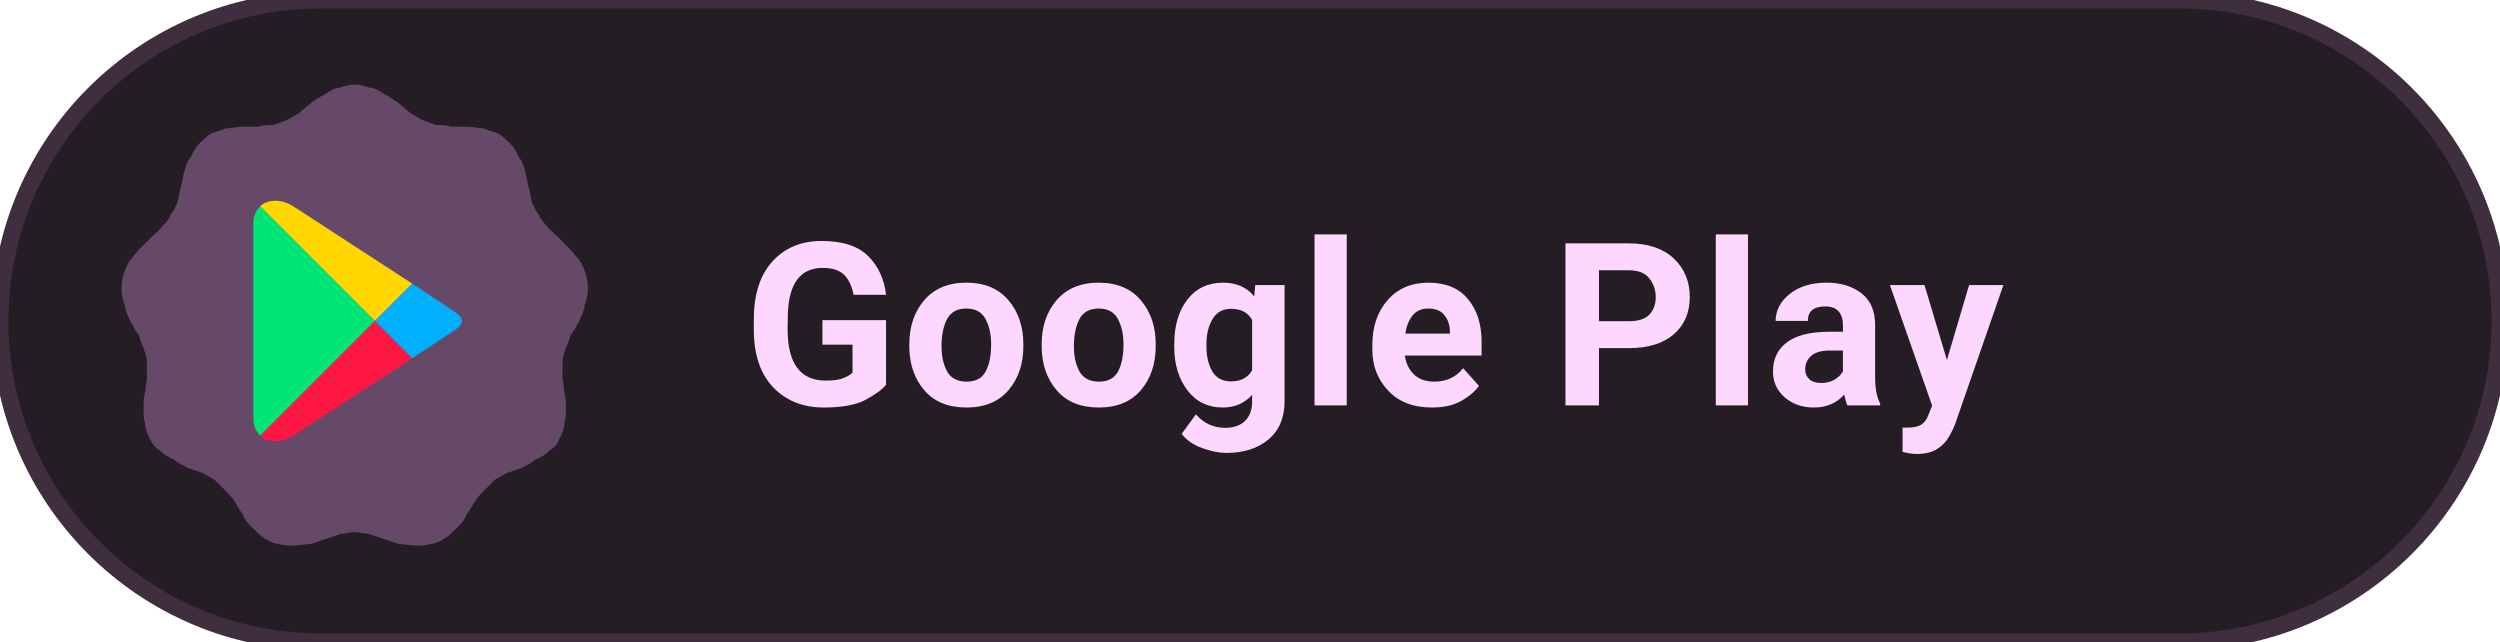
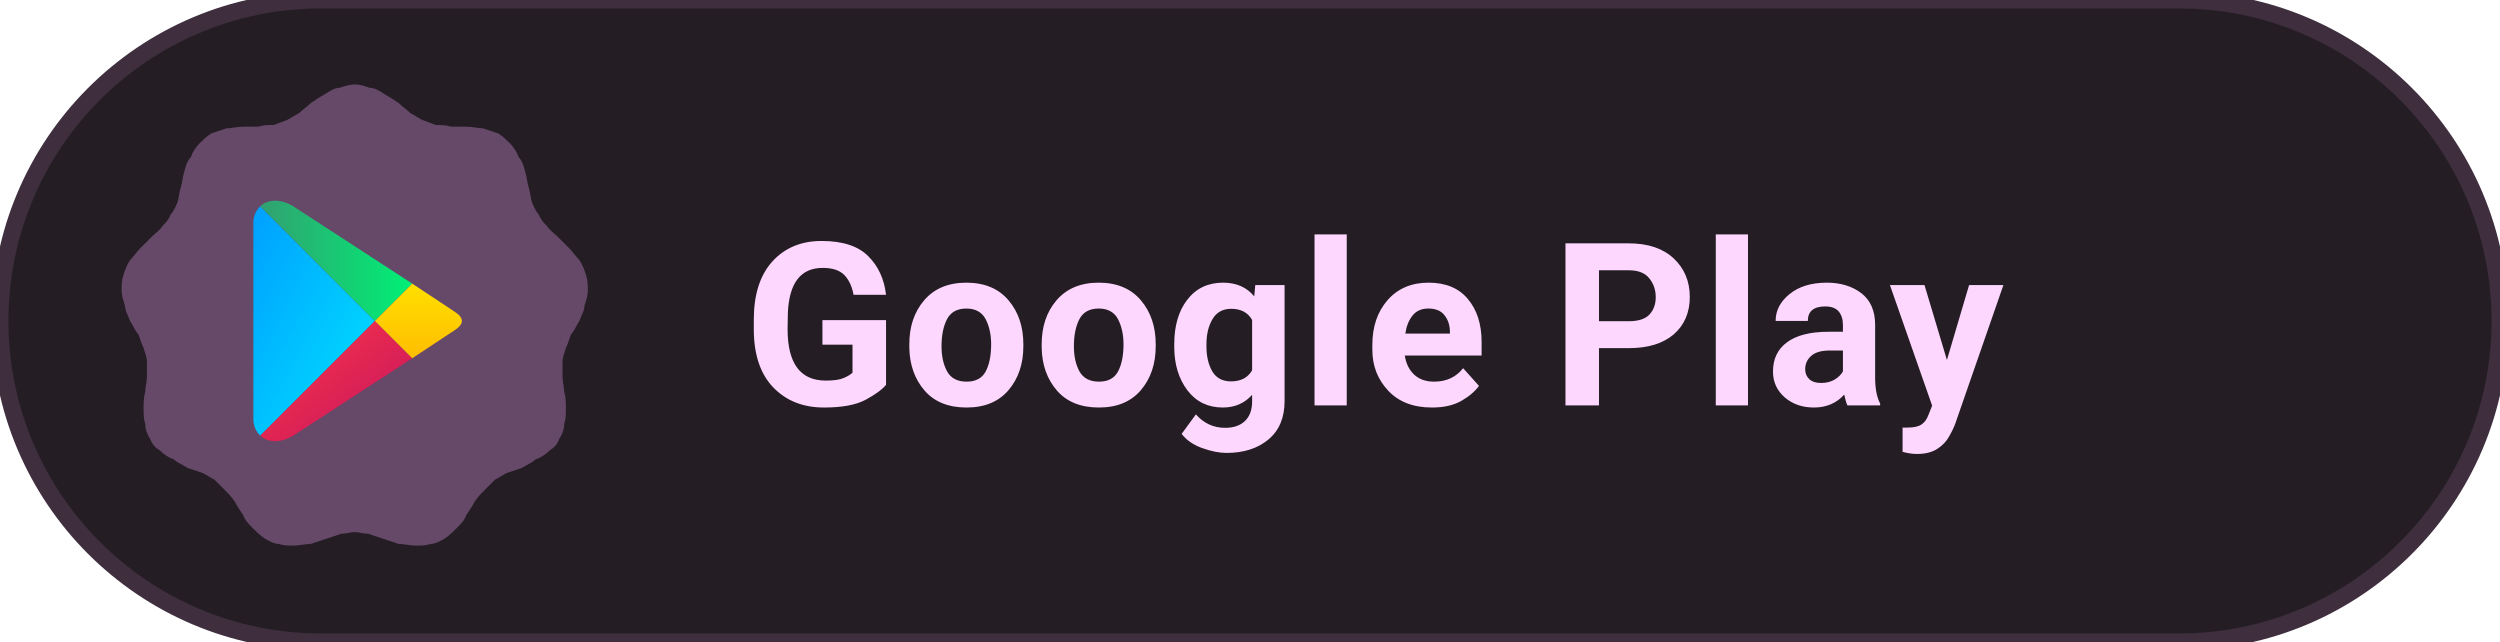
<svg xmlns="http://www.w3.org/2000/svg" width="148" height="38" viewBox="0 0 148 38">
  <defs>
+     <linearGradient id="gpB" x1="0" y1="0" x2="1" y2="1">
+       <stop offset="0" stop-color="#00A0FF" />
+       <stop offset="1" stop-color="#00E3FF" />
+     </linearGradient>
+     <linearGradient id="gpG" x1="0" y1="0" x2="1" y2="0">
+       <stop offset="0" stop-color="#32A071" />
+       <stop offset="1" stop-color="#00F076" />
+     </linearGradient>
+     <linearGradient id="gpY" x1="0" y1="0" x2="0" y2="1">
+       <stop offset="0" stop-color="#FFE000" />
+       <stop offset="1" stop-color="#FFBD00" />
+     </linearGradient>
+     <linearGradient id="gpR" x1="0" y1="0" x2="1" y2="1">
+       <stop offset="0" stop-color="#FF3A44" />
+       <stop offset="1" stop-color="#C31162" />
+     </linearGradient>
    <style>
      .label { font-family: system-ui, -apple-system, 'Segoe UI', Roboto, Helvetica, Arial, sans-serif; font-size: 13.5px; font-weight: 600; letter-spacing: 0.2px; }
    </style>
  </defs>
  <path d="M19,0H129A19,19 0 0 1 148,19V19A19,19 0 0 1 129,38H19A19,19 0 0 1 0,19V19A19,19 0 0 1 19,0Z" fill="#241e24" stroke="#3e2e3e" stroke-width="1" />
  <path d="M34.3,19.0C34.1,19.3 34.0,19.6 33.8,19.8C33.7,20.1 33.6,20.4 33.5,20.6C33.4,20.9 33.3,21.2 33.3,21.4C33.3,21.7 33.3,22.0 33.3,22.3C33.3,22.6 33.4,22.9 33.4,23.2C33.5,23.5 33.5,23.9 33.5,24.2C33.5,24.5 33.5,24.8 33.4,25.1C33.4,25.4 33.3,25.7 33.1,26.0C33.0,26.3 32.8,26.5 32.5,26.7C32.3,26.9 32.0,27.1 31.7,27.2C31.5,27.4 31.2,27.5 30.9,27.7C30.6,27.8 30.3,27.9 30.0,28.0C29.8,28.1 29.5,28.3 29.3,28.4C29.1,28.6 28.9,28.8 28.7,29.0C28.5,29.2 28.3,29.4 28.1,29.7C28.0,29.9 27.8,30.2 27.6,30.5C27.5,30.8 27.3,31.0 27.0,31.3C26.8,31.5 26.6,31.7 26.3,31.9C26.1,32.0 25.8,32.2 25.5,32.2C25.2,32.3 24.9,32.3 24.6,32.3C24.3,32.3 23.9,32.2 23.6,32.2C23.3,32.1 23.0,32.0 22.7,31.9C22.4,31.8 22.1,31.7 21.8,31.6C21.5,31.6 21.3,31.5 21.0,31.5C20.7,31.5 20.5,31.6 20.2,31.6C19.9,31.7 19.6,31.8 19.3,31.9C19.0,32.0 18.7,32.1 18.4,32.2C18.1,32.2 17.7,32.3 17.4,32.3C17.1,32.3 16.8,32.3 16.5,32.2C16.2,32.2 15.9,32.0 15.7,31.9C15.4,31.7 15.2,31.5 15.0,31.3C14.7,31.0 14.5,30.8 14.4,30.5C14.2,30.2 14.0,29.9 13.9,29.7C13.7,29.4 13.5,29.2 13.3,29.0C13.1,28.8 12.9,28.6 12.7,28.4C12.5,28.3 12.2,28.1 12.0,28.0C11.7,27.9 11.4,27.8 11.1,27.7C10.8,27.5 10.5,27.4 10.3,27.2C10.0,27.1 9.7,26.9 9.5,26.7C9.2,26.5 9.0,26.3 8.9,26.0C8.7,25.7 8.6,25.4 8.6,25.1C8.5,24.8 8.5,24.5 8.5,24.2C8.5,23.9 8.5,23.5 8.6,23.2C8.6,22.9 8.7,22.6 8.7,22.3C8.7,22.0 8.7,21.7 8.7,21.4C8.7,21.2 8.6,20.9 8.5,20.6C8.4,20.4 8.3,20.1 8.2,19.8C8.0,19.6 7.9,19.3 7.7,19.0C7.6,18.7 7.4,18.4 7.4,18.1C7.3,17.8 7.2,17.5 7.2,17.2C7.2,16.9 7.2,16.6 7.3,16.3C7.4,16.0 7.5,15.7 7.7,15.4C7.9,15.2 8.1,14.9 8.3,14.7C8.5,14.5 8.8,14.2 9.0,14.0C9.2,13.8 9.5,13.6 9.6,13.4C9.8,13.2 10.0,13.0 10.1,12.7C10.3,12.5 10.4,12.2 10.5,12.0C10.6,11.7 10.6,11.4 10.7,11.1C10.8,10.8 10.8,10.5 10.9,10.2C11.0,9.8 11.1,9.5 11.3,9.3C11.4,9.0 11.6,8.7 11.8,8.5C12.0,8.3 12.2,8.1 12.5,7.9C12.8,7.8 13.1,7.7 13.4,7.6C13.7,7.6 14.0,7.5 14.4,7.5C14.7,7.5 15.0,7.5 15.3,7.5C15.6,7.4 15.9,7.4 16.2,7.4C16.5,7.3 16.7,7.2 17.0,7.1C17.2,7.0 17.5,6.8 17.7,6.7C17.9,6.5 18.2,6.3 18.4,6.1C18.7,5.9 19.0,5.7 19.2,5.6C19.5,5.4 19.8,5.2 20.1,5.2C20.4,5.1 20.7,5.0 21.0,5.0C21.3,5.0 21.6,5.1 21.9,5.2C22.2,5.2 22.5,5.4 22.8,5.6C23.0,5.7 23.3,5.9 23.6,6.1C23.8,6.3 24.1,6.5 24.3,6.7C24.5,6.8 24.8,7.0 25.0,7.1C25.3,7.2 25.5,7.3 25.8,7.4C26.1,7.4 26.4,7.4 26.7,7.5C27.0,7.5 27.3,7.5 27.6,7.5C28.0,7.5 28.3,7.6 28.6,7.6C28.9,7.7 29.2,7.8 29.5,7.9C29.8,8.1 30.0,8.3 30.2,8.5C30.4,8.7 30.6,9.0 30.7,9.3C30.9,9.5 31.0,9.8 31.1,10.2C31.2,10.5 31.2,10.8 31.3,11.1C31.4,11.4 31.4,11.7 31.5,12.0C31.6,12.2 31.7,12.5 31.9,12.7C32.0,13.0 32.2,13.2 32.4,13.4C32.5,13.6 32.8,13.8 33.0,14.0C33.2,14.2 33.5,14.5 33.7,14.7C33.9,14.9 34.1,15.2 34.3,15.4C34.5,15.7 34.6,16.0 34.7,16.3C34.8,16.6 34.8,16.9 34.8,17.2C34.8,17.5 34.7,17.8 34.6,18.1C34.6,18.4 34.4,18.7 34.3,19.0Z" fill="#664869" />
  <g transform="translate(13.0, 11.0) scale(0.6667)">
-     <path d="M3.609 1.814L13.793 12 3.61 22.186c-.34-.33-.61-.83-.61-1.46V3.274c0-.63.27-1.13.61-1.46z" fill="#00E676" />
-     <path d="M17.106 8.687l-3.313 3.313L3.61 1.814c.32-.31.8-.49 1.34-.49.52 0 1.05.17 1.54.46l10.616 6.903z" fill="#FFD600" />
-     <path d="M17.106 15.313L6.49 22.216c-.49.29-1.02.46-1.54.46-.54 0-1.02-.18-1.34-.49l10.183-10.183 3.313 3.313z" fill="#FF1744" />
-     <path d="M20.914 11.207c.8.52.8 1.066 0 1.586l-3.808 2.52-3.313-3.313 3.313-3.313 3.808 2.52z" fill="#00B0FF" />
+     <path d="M3.609 1.814L13.793 12 3.61 22.186c-.34-.33-.61-.83-.61-1.46V3.274c0-.63.27-1.13.61-1.46z" fill="url(#gpB)" />
+     <path d="M17.106 8.687l-3.313 3.313L3.61 1.814c.32-.31.8-.49 1.34-.49.52 0 1.05.17 1.54.46l10.616 6.903z" fill="url(#gpG)" />
+     <path d="M17.106 15.313L6.49 22.216c-.49.29-1.02.46-1.54.46-.54 0-1.02-.18-1.34-.49l10.183-10.183 3.313 3.313z" fill="url(#gpR)" />
+     <path d="M20.914 11.207c.8.52.8 1.066 0 1.586l-3.808 2.52-3.313-3.313 3.313-3.313 3.808 2.52z" fill="url(#gpY)" />
  </g>
  <text x="44" y="24" fill="#fed7ff" class="label">Google Play</text>
</svg>
